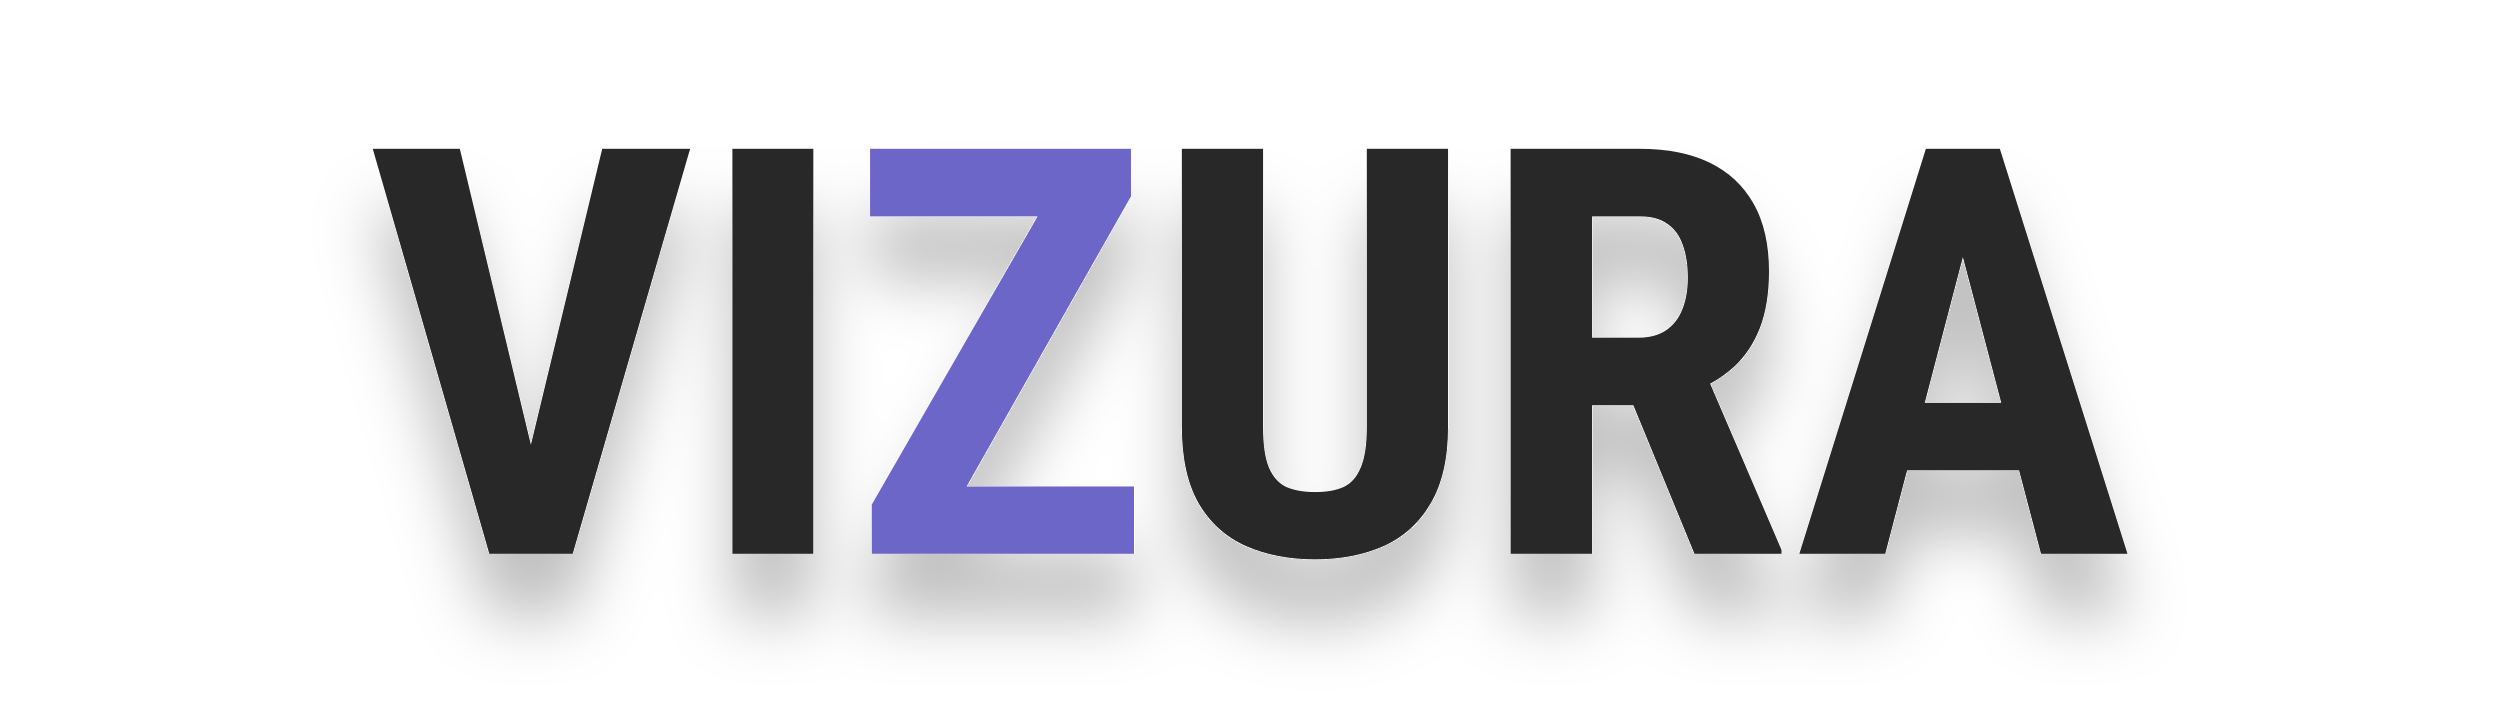
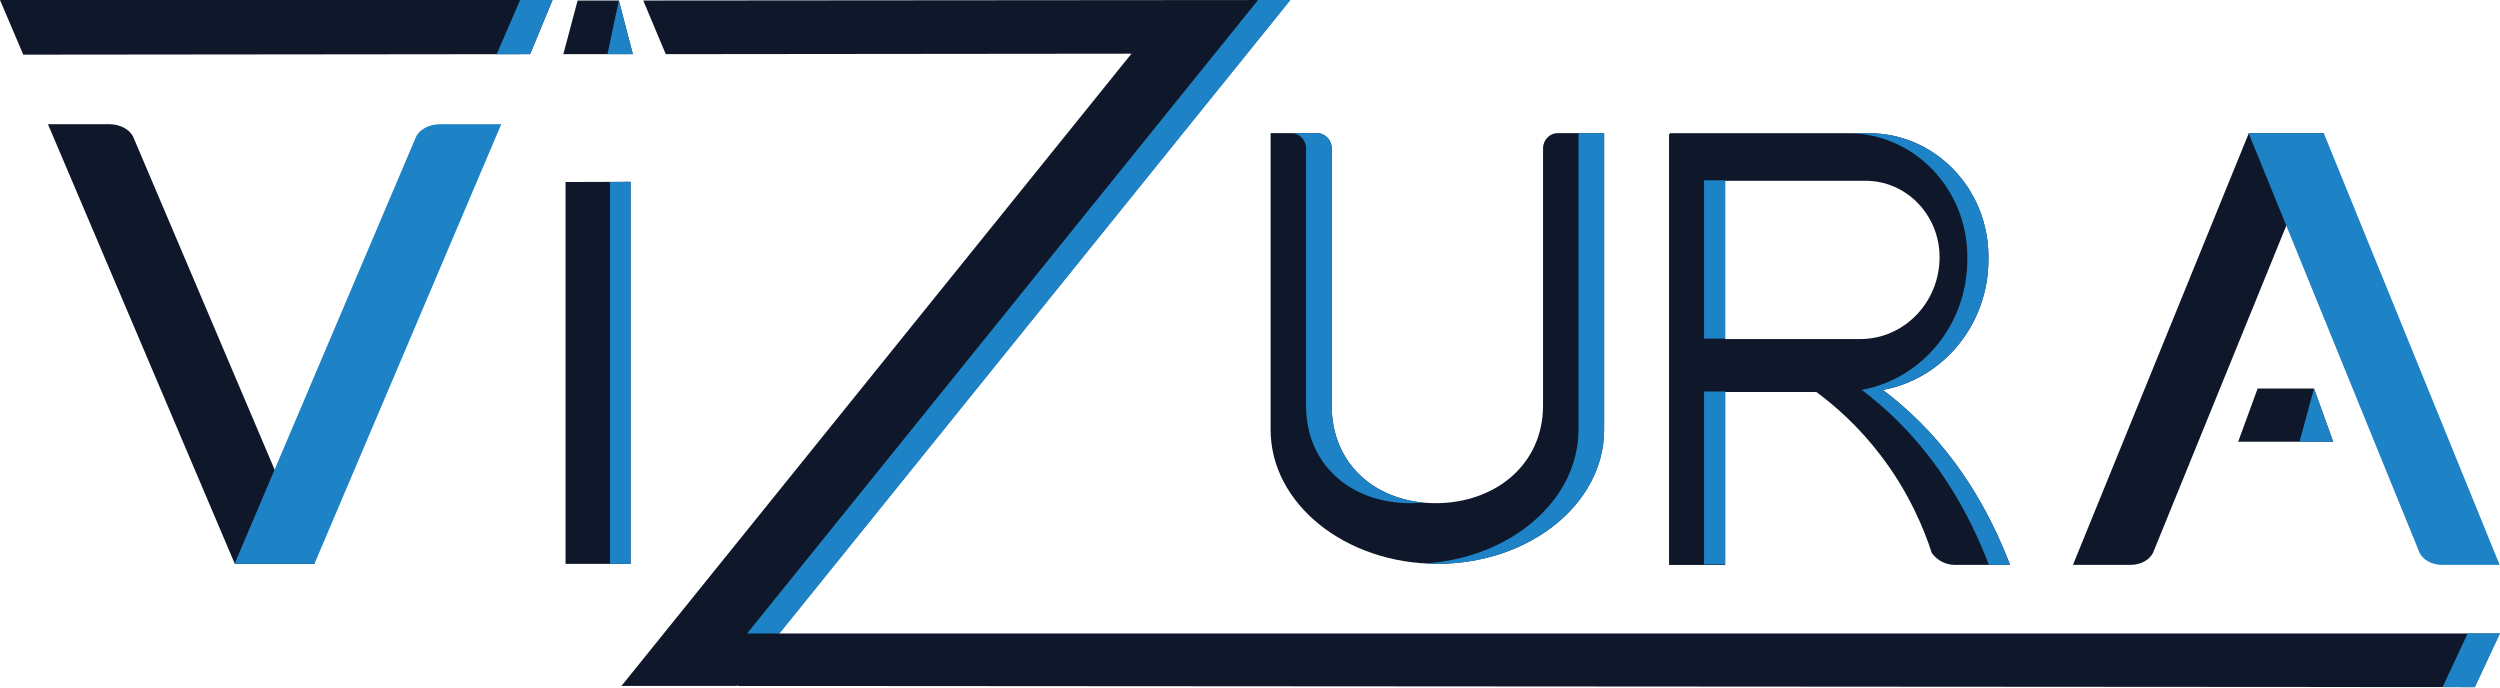
- <svg xmlns="http://www.w3.org/2000/svg" width="158" height="45" viewBox="0 0 158 45" fill="none">
-   <g filter="url(#filter0_d_94_935)">
-     <path d="M33.209 29.533L38.06 9.406H43.615L36.197 35H32.453L33.209 29.533ZM29.061 9.406L33.895 29.533L34.685 35H30.924L23.559 9.406H29.061ZM51.402 9.406V35H46.287V9.406H51.402ZM86.383 9.406H91.516V26.984C91.516 28.953 91.152 30.559 90.426 31.801C89.711 33.031 88.721 33.934 87.455 34.508C86.189 35.07 84.742 35.352 83.113 35.352C81.473 35.352 80.014 35.07 78.736 34.508C77.459 33.934 76.463 33.031 75.748 31.801C75.045 30.559 74.693 28.953 74.693 26.984V9.406H79.826V26.984C79.826 28.098 79.949 28.953 80.195 29.551C80.453 30.148 80.822 30.559 81.303 30.781C81.795 30.992 82.398 31.098 83.113 31.098C83.84 31.098 84.438 30.992 84.906 30.781C85.387 30.559 85.75 30.148 85.996 29.551C86.254 28.953 86.383 28.098 86.383 26.984V9.406ZM95.471 9.406H103.68C105.391 9.406 106.85 9.699 108.057 10.285C109.264 10.871 110.189 11.738 110.834 12.887C111.479 14.035 111.801 15.453 111.801 17.141C111.801 18.523 111.613 19.707 111.238 20.691C110.863 21.664 110.33 22.479 109.639 23.135C108.947 23.779 108.121 24.295 107.16 24.682L105.596 25.613H98.934L98.916 21.342H103.539C104.242 21.342 104.822 21.189 105.279 20.885C105.748 20.568 106.094 20.129 106.316 19.566C106.551 18.992 106.668 18.324 106.668 17.562C106.668 16.754 106.562 16.062 106.352 15.488C106.152 14.902 105.83 14.457 105.385 14.152C104.951 13.836 104.383 13.678 103.68 13.678H100.621V35H95.471V9.406ZM107.09 35L102.396 23.592L107.793 23.574L112.592 34.754V35H107.09ZM124.65 13.977L119.148 35H113.717L121.715 9.406H125.107L124.65 13.977ZM128.992 35L123.455 13.977L122.945 9.406H126.391L134.459 35H128.992ZM129.186 25.455V29.727H117.637V25.455H129.186Z" fill="#282828" />
-     <path d="M71.67 30.746V35H56.447V30.746H71.67ZM71.477 12.412L58.68 35H55.094V31.889L68.031 9.406H71.477V12.412ZM69.736 9.406V13.678H54.988V9.406H69.736Z" fill="#6D66C9" />
+ <svg xmlns="http://www.w3.org/2000/svg" id="Layer_2" data-name="Layer 2" viewBox="0 0 483.33 132.84">
+   <defs>
+     <style>
+       .cls-1 {
+         fill: #0f182b;
+       }
+ 
+       .cls-2 {
+         fill: #1e83c6;
+       }
+     </style>
+   </defs>
+   <g id="Layer_1-2" data-name="Layer 1">
+     <g>
+       <path class="cls-1" d="M367.11,77.85c-1.04-.87-2.06-1.69-3.1-2.46,11.61-2.12,20.42-12.6,20.42-25.2v-.56c0-13.19-10.35-23.88-23.12-23.88h-38.44v.15h-.19v83.32h10.85v-33.43h17.64c3.61,2.67,8.18,6.66,12.5,12.34,5.42,7.13,8.28,14.08,9.82,18.81,1.05,1.42,2.68,2.27,4.42,2.27h10.69c-3.83-10.07-10.31-21.87-21.49-31.36ZM333.53,34.95h27.15c7.89,0,14.3,6.61,14.3,14.77,0,4.37-1.72,8.33-4.49,11.19-2.78,2.87-6.61,4.64-10.84,4.64h-26.13v-30.6Z" />
+       <g>
+         <polygon class="cls-1" points="483.26 122.47 478.42 132.84 142.62 132.62 142.62 132.4 142.45 132.61 120.15 132.61 218.75 10.38 128.71 10.47 124.36 .1 249.42 0 150.63 122.47 483.26 122.47" />
+         <path class="cls-1" d="M60.84,109.01h-15.44L9.27,24.01h11.83c2.15,0,4.05,1.03,4.7,2.56l35.03,82.44Z" />
+         <path class="cls-1" d="M4.5,10.57l97.98-.1L106.82,0H0" />
+         <path class="cls-1" d="M121.91,35.15v73.86s-12.57,0-12.57,0V35.19" />
+         <polygon class="cls-1" points="122.35 10.47 108.91 10.47 111.67 .1 119.64 .1 122.35 10.47" />
+         <path class="cls-1" d="M449.3,25.74h-14.53l-34,83.47h11.13c2.03,0,3.82-1.02,4.42-2.51l32.98-80.96Z" />
+         <polygon class="cls-1" points="451.08 85.4 432.71 85.4 436.47 75.12 447.37 75.12 451.08 85.4" />
+         <path class="cls-1" d="M310.13,25.74v57.34c0,14.32-14.43,25.92-32.24,25.92s-32.24-11.61-32.24-25.92V25.74h8.96c1.58,0,2.85,1.32,2.85,2.94v49.71c0,11.61,8.84,18.89,20.12,18.89s20.74-7.28,20.74-18.89V28.68c0-1.62,1.27-2.94,2.85-2.94h8.96Z" />
+         <rect class="cls-2" x="329.45" y="34.86" width="4.08" height="30.6" />
+       </g>
+     </g>
+     <path class="cls-2" d="M45.35,109.01h15.44L96.91,24.01h-11.83c-2.15,0-4.05,1.03-4.7,2.56l-35.03,82.44Z" />
+     <path class="cls-2" d="M434.73,25.74h14.53l34,83.47h-11.13c-2.02,0-3.82-1.02-4.42-2.51l-32.98-80.96Z" />
+     <polygon class="cls-2" points="451.08 85.4 444.57 85.4 447.37 75.12 447.37 75.12 451.08 85.4" />
+     <path class="cls-2" d="M121.91,35.15v73.86s-3.98,0-3.98,0V35.19" />
+     <polygon class="cls-2" points="483.33 122.47 478.49 132.84 472.23 132.84 477.07 122.47 483.33 122.47" />
+     <polygon class="cls-2" points="249.49 0 150.7 122.47 144.44 122.47 243.23 0 249.49 0" />
+     <polygon class="cls-2" points="122.35 10.47 117.44 10.47 119.64 .1 119.64 .1 122.35 10.47" />
+     <polygon class="cls-2" points="106.82 0 102.49 10.47 96.02 10.48 100.56 0 106.82 0" />
+     <rect class="cls-2" x="329.45" y="75.69" width="4.08" height="33.42" />
+     <path class="cls-2" d="M388.59,109.21h-4.07c-3.83-10.06-10.31-21.86-21.49-31.36-1.04-.87-2.06-1.69-3.1-2.47,11.61-2.12,20.42-12.59,20.42-25.19v-.56c0-13.19-10.35-23.88-23.12-23.88h4.08c12.77,0,23.12,10.69,23.12,23.88v.56c0,12.6-8.81,23.07-20.42,25.19,1.03.78,2.06,1.6,3.1,2.47,11.18,9.5,17.65,21.3,21.48,31.36Z" />
+     <path class="cls-2" d="M275.1,97.16c-.81.08-1.64.12-2.48.12-11.28,0-20.12-7.28-20.12-18.89V28.68c0-1.62-1.27-2.94-2.85-2.94h4.96c1.57,0,2.85,1.32,2.85,2.94v49.71c0,10.75,7.56,17.78,17.64,18.77Z" />
+     <path class="cls-2" d="M310.13,25.74v57.34c0,14.32-14.43,25.93-32.24,25.93-.83,0-1.66-.03-2.48-.08,16.65-1.01,29.76-12.2,29.76-25.85V25.74h4.96Z" />
  </g>
-   <defs>
-     <filter id="filter0_d_94_935" x="-4" y="0" width="166" height="53" filterUnits="userSpaceOnUse" color-interpolation-filters="sRGB">
-       <feFlood flood-opacity="0" result="BackgroundImageFix" />
-       <feColorMatrix in="SourceAlpha" type="matrix" values="0 0 0 0 0 0 0 0 0 0 0 0 0 0 0 0 0 0 127 0" result="hardAlpha" />
-       <feOffset dy="4" />
-       <feGaussianBlur stdDeviation="2" />
-       <feComposite in2="hardAlpha" operator="out" />
-       <feColorMatrix type="matrix" values="0 0 0 0 0 0 0 0 0 0 0 0 0 0 0 0 0 0 0.25 0" />
-       <feBlend mode="normal" in2="BackgroundImageFix" result="effect1_dropShadow_94_935" />
-       <feBlend mode="normal" in="SourceGraphic" in2="effect1_dropShadow_94_935" result="shape" />
-     </filter>
-   </defs>
</svg>
